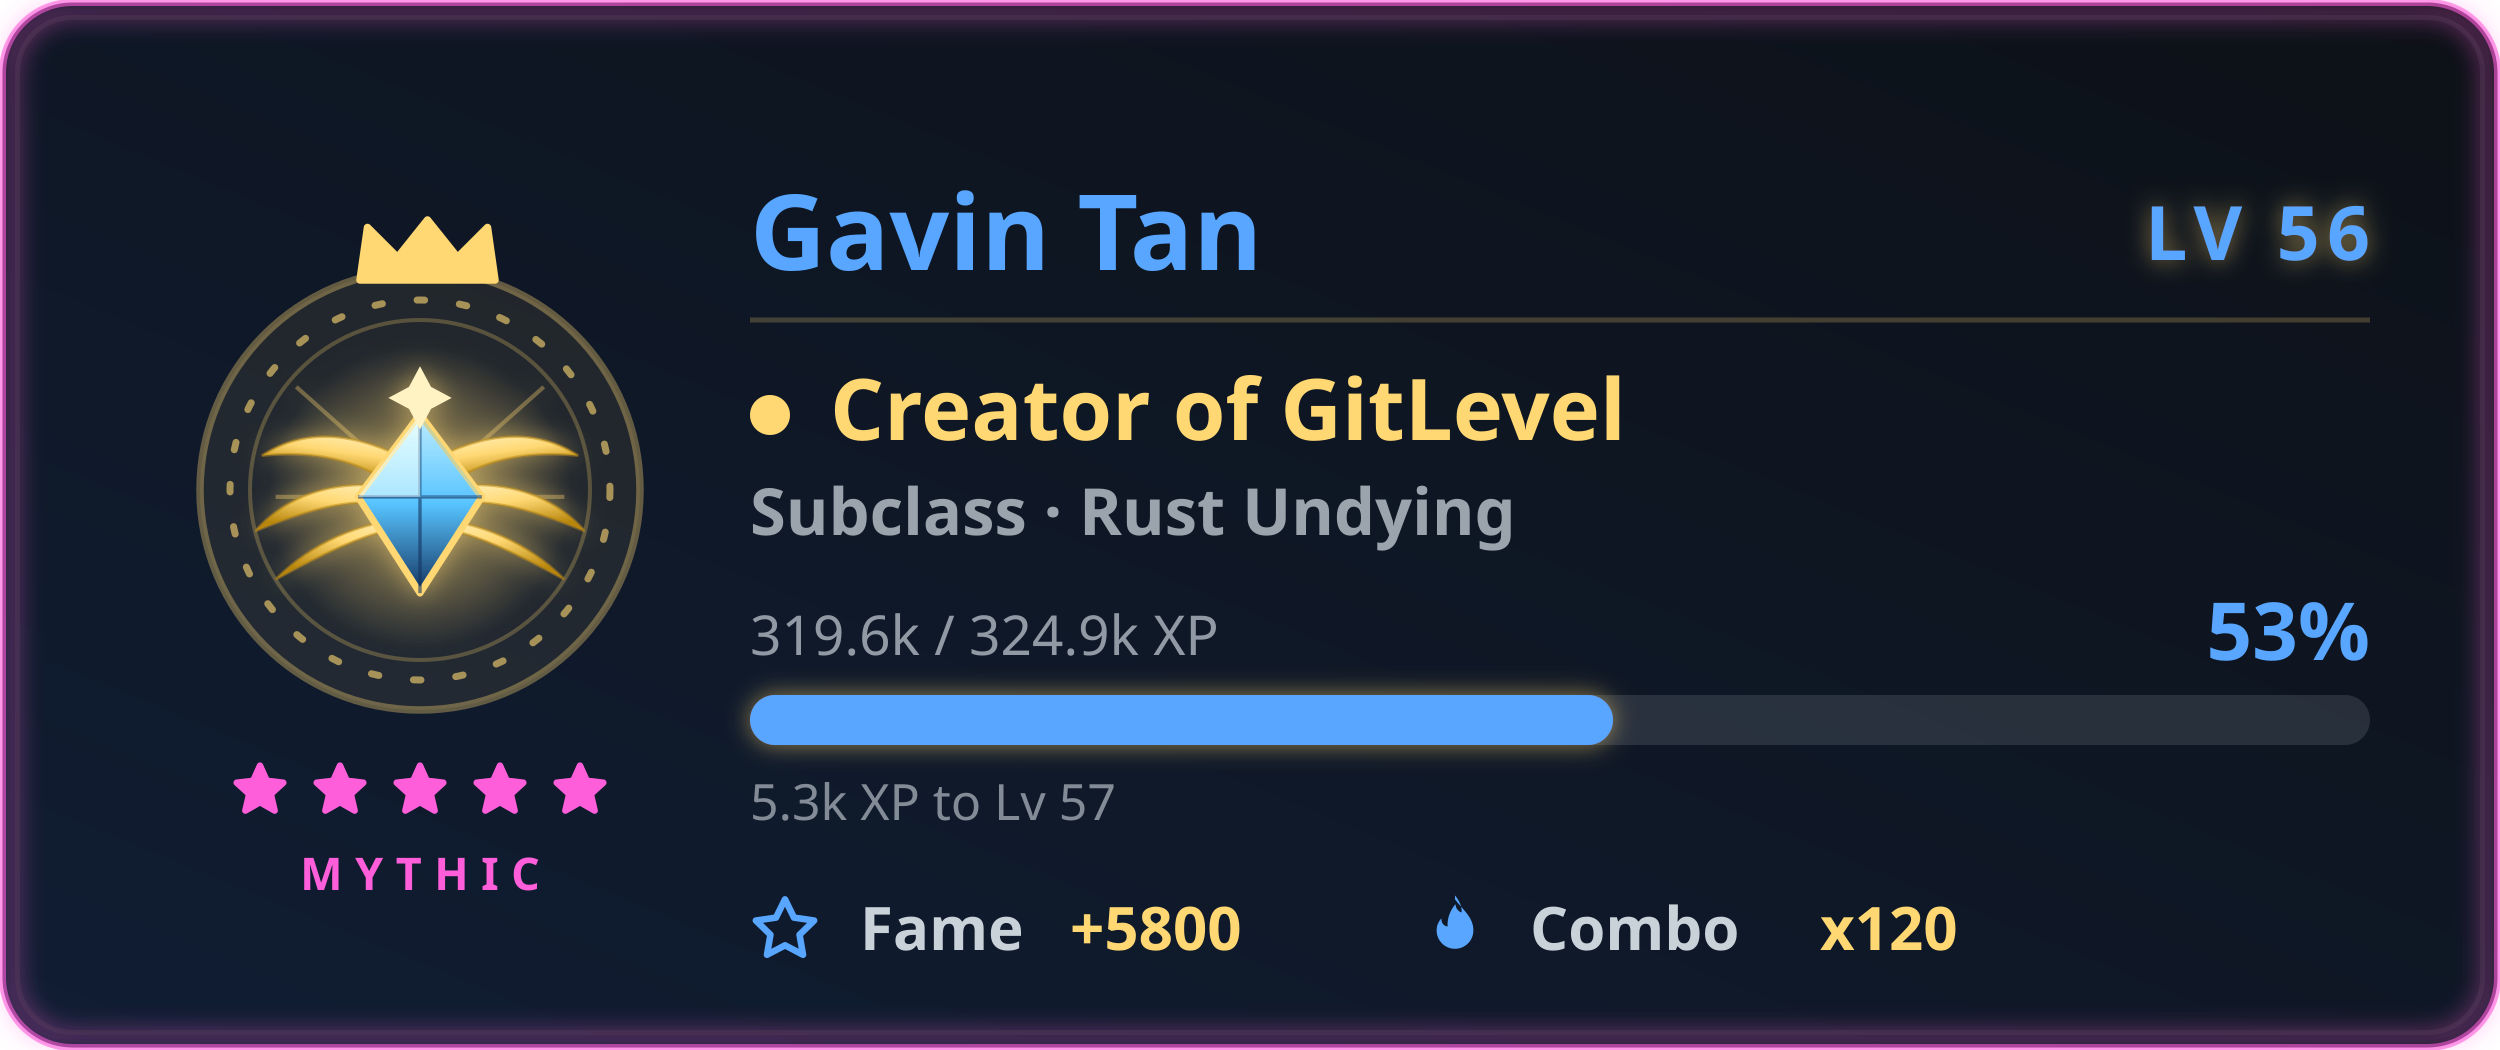
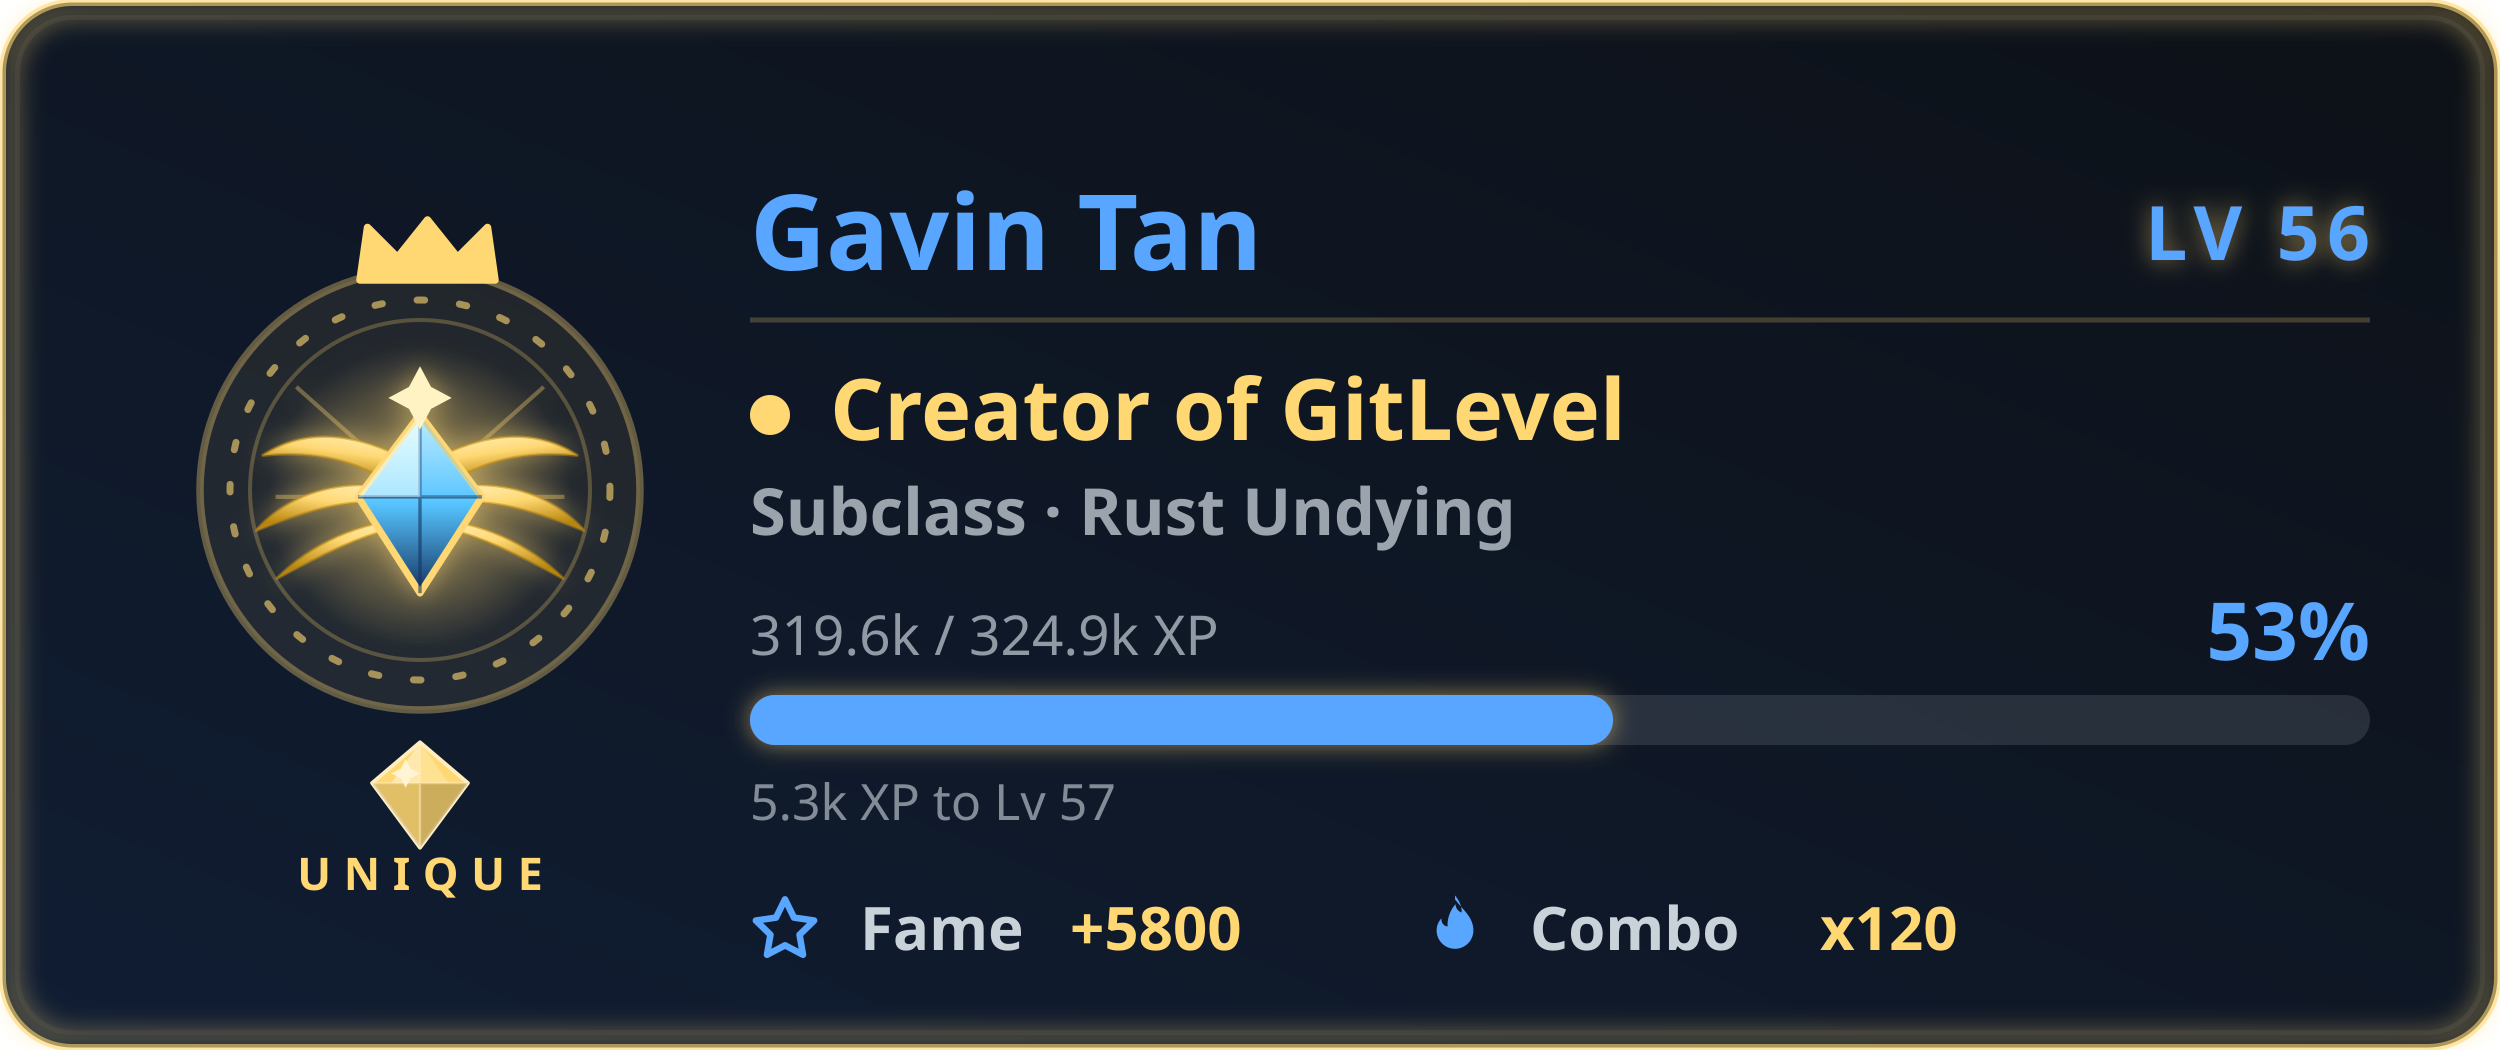
<svg xmlns="http://www.w3.org/2000/svg" width="500" height="210" viewBox="0 0 500 210" role="img" aria-labelledby="card-title-a11y card-desc-a11y">
  <style>
text { font-family: 'Segoe UI', Ubuntu, 'Helvetica Neue', sans-serif; }
.title { font-size: 18px; font-weight: 600; fill: #58a6ff; }
.title-icon { fill: #58a6ff; }
.icon { fill: #58a6ff; }


.gl-name { font-size: 21px; font-weight: 700; fill: #58a6ff; }
.gl-lvl { font-size: 15px; font-weight: 800; letter-spacing: 1.5px; fill: #58a6ff; }
.gl-class { font-size: 17px; font-weight: 700; fill: #ffd873; }
.gl-sub { font-size: 13px; font-weight: 600; fill: #c9d1d9; opacity: 0.75; }
.gl-meta { font-size: 11px; fill: #c9d1d9; opacity: 0.7; }
.gl-pct { font-size: 16px; font-weight: 800; fill: #58a6ff; }
.gl-chip-label { font-size: 12px; font-weight: 600; fill: #c9d1d9; }
.gl-chip-value { font-size: 12px; font-weight: 800; fill: #ffd873; }
.gl-hint { font-size: 10px; fill: #c9d1d9; opacity: 0.62; }
- .gl-rarity { font-size: 9px; font-weight: 700; letter-spacing: 2.5px; fill: #ff5edb; }
+ .gl-rarity { font-size: 9px; font-weight: 700; letter-spacing: 2.5px; fill: #ffd873; }

</style>
  <defs>
    <linearGradient id="card-bg" x1="0" y1="0" x2="1" y2="1" gradientTransform="rotate(90, 0.5, 0.5)">
      <stop offset="0.0%" stop-color="#0d1117" />
      <stop offset="100.0%" stop-color="#101d33" />
    </linearGradient>
    <filter id="card-glow" x="-50%" y="-50%" width="200%" height="200%">
      <feGaussianBlur in="SourceGraphic" stdDeviation="3" result="blur" />
      <feFlood flood-color="#58a6ff" flood-opacity="0.55" result="tint" />
      <feComposite in="tint" in2="blur" operator="in" result="softGlow" />
      <feMerge>
        <feMergeNode in="softGlow" />
        <feMergeNode in="SourceGraphic" />
      </feMerge>
    </filter>
    <filter id="gl-glow" x="-60%" y="-60%" width="220%" height="220%">
      <feGaussianBlur in="SourceGraphic" stdDeviation="2.4" result="b" />
      <feFlood flood-color="#ffd873" flood-opacity="0.55" result="t" />
      <feComposite in="t" in2="b" operator="in" result="g" />
      <feMerge>
        <feMergeNode in="g" />
        <feMergeNode in="SourceGraphic" />
      </feMerge>
    </filter>
    <filter id="gl-rarity" x="-20%" y="-20%" width="140%" height="140%">
      <feGaussianBlur stdDeviation="2.4" />
    </filter>
  </defs>
-   <rect x="0.5" y="0.5" width="499" height="209" rx="14" fill="url(#card-bg)" stroke="#ff5edb" stroke-width="1.4" stroke-opacity="0.6" />
+   <rect x="0.5" y="0.5" width="499" height="209" rx="14" fill="url(#card-bg)" stroke="#ffd873" stroke-width="1.4" stroke-opacity="0.6" />
  <rect x="3.5" y="3.5" width="493" height="203" rx="11" fill="none" stroke="#30363d" stroke-opacity="0.4" />
-   <rect x="2" y="2" width="496" height="206" rx="13" fill="none" stroke="#ff5edb" stroke-width="3.5" stroke-opacity="0.4" filter="url(#gl-rarity)" />
+   <rect x="2" y="2" width="496" height="206" rx="13" fill="none" stroke="#ffd873" stroke-width="3.5" stroke-opacity="0.4" filter="url(#gl-rarity)" />
  <g class="fade">
    <g class="">
      <circle cx="84" cy="98" r="44" fill="#ffd873" fill-opacity="0.08" stroke="#ffd873" stroke-opacity="0.35" stroke-width="1.5" />
      <g class="">
        <circle cx="84" cy="98" r="38" fill="none" stroke="#ffd873" stroke-opacity="0.6" stroke-width="1.4" stroke-dasharray="1.5 7" stroke-linecap="round" />
        <circle cx="84" cy="98" r="34" fill="none" stroke="#ffd873" stroke-opacity="0.25" stroke-width="0.8" />
      </g>
      <g class="" filter="url(#gl-glow)">
        <svg class="" x="51" y="65" width="66" height="66" viewBox="0 0 48 48" aria-hidden="true">
          <defs>
            <radialGradient id="crGlow" cx="0.5" cy="0.5" r="0.5">
              <stop offset="0" stop-color="#ffd873" stop-opacity="0.5" />
              <stop offset="1" stop-color="#ffd873" stop-opacity="0" />
            </radialGradient>
            <linearGradient id="crWing" x1="0" y1="0" x2="0.55" y2="1">
              <stop offset="0" stop-color="#fff3c4" />
              <stop offset="0.5" stop-color="#ffd873" />
              <stop offset="1" stop-color="#b8860b" />
            </linearGradient>
            <linearGradient id="crGem" x1="0" y1="0" x2="0" y2="1">
              <stop offset="0" stop-color="#eaffff" />
              <stop offset="0.5" stop-color="#57c4ff" />
              <stop offset="1" stop-color="#14335f" />
            </linearGradient>
          </defs>
          <circle cx="24" cy="25" r="22" fill="url(#crGlow)" />
          <g stroke="#ffd873" stroke-width="0.6" stroke-opacity="0.35">
            <path d="M24 25 L6 9 M24 25 L42 9 M24 25 L3 25 M24 25 L45 25" />
          </g>
          <g fill="url(#crWing)" stroke="#b8860b" stroke-width="0.4" stroke-opacity="0.5">
            <path d="M25 20 Q 38 13 47 19 Q 37 18 30 22 Z" />
            <path d="M25 24 Q 40 21 48 30 Q 36 25 30 26 Z" />
            <path d="M25 28 Q 37 29 45 37 Q 34 31 29 30 Z" />
            <g transform="translate(48,0) scale(-1,1)">
              <path d="M25 20 Q 38 13 47 19 Q 37 18 30 22 Z" />
              <path d="M25 24 Q 40 21 48 30 Q 36 25 30 26 Z" />
              <path d="M25 28 Q 37 29 45 37 Q 34 31 29 30 Z" />
            </g>
          </g>
          <path d="M24 13 L33 25 L24 39 L15 25 Z" fill="url(#crGem)" stroke="#ffd873" stroke-width="1" stroke-linejoin="round" />
          <path d="M24 13 L24 39 M15 25 L33 25" stroke="#14335f" stroke-width="0.5" stroke-opacity="0.6" />
          <path d="M24 13 L15 25 L24 25 Z" fill="#eaffff" opacity="0.55" />
          <path d="M24 13 L33 25 L24 25 Z" fill="#57c4ff" opacity="0.3" />
          <path d="M24 6 l1.6 3 l3 1.6 l-3 1.6 l-1.6 3 l-1.6 -3 l-3 -1.6 l3 -1.6 Z" fill="#fff3c4" />
        </svg>
      </g>
      <g transform="translate(69, 42.5) scale(1.5)">
        <path d="M2 9 L3 2 L7 6 L11 1 L15 6 L19 2 L20 9 Z" fill="#ffd873" stroke="#ffd873" stroke-width="1" stroke-linejoin="round" />
      </g>
    </g>
    <g>
-       <g class="" transform="translate(45.5, 151.5) scale(0.5416667)" fill="#ff5edb" stroke="#ff5edb" stroke-width="2.4" stroke-linejoin="round" stroke-linecap="round" opacity="1">
-         <path d="M12 3 L14.5 8.6 L20.6 9.3 L16 13.5 L17.4 19.6 L12 16.5 L6.6 19.6 L8 13.5 L3.4 9.3 L9.5 8.6 Z" />
-       </g>
-       <g class="" transform="translate(61.5, 151.5) scale(0.5416667)" fill="#ff5edb" stroke="#ff5edb" stroke-width="2.4" stroke-linejoin="round" stroke-linecap="round" opacity="1">
-         <path d="M12 3 L14.5 8.6 L20.6 9.3 L16 13.5 L17.4 19.6 L12 16.5 L6.6 19.6 L8 13.5 L3.4 9.3 L9.5 8.6 Z" />
-       </g>
-       <g class="" transform="translate(77.5, 151.5) scale(0.5416667)" fill="#ff5edb" stroke="#ff5edb" stroke-width="2.4" stroke-linejoin="round" stroke-linecap="round" opacity="1">
-         <path d="M12 3 L14.5 8.6 L20.6 9.3 L16 13.5 L17.4 19.6 L12 16.5 L6.6 19.6 L8 13.5 L3.4 9.3 L9.5 8.6 Z" />
-       </g>
-       <g class="" transform="translate(93.5, 151.5) scale(0.5416667)" fill="#ff5edb" stroke="#ff5edb" stroke-width="2.4" stroke-linejoin="round" stroke-linecap="round" opacity="1">
-         <path d="M12 3 L14.5 8.6 L20.6 9.3 L16 13.5 L17.4 19.6 L12 16.5 L6.6 19.6 L8 13.5 L3.4 9.3 L9.5 8.6 Z" />
-       </g>
-       <g class="" transform="translate(109.5, 151.5) scale(0.5416667)" fill="#ff5edb" stroke="#ff5edb" stroke-width="2.4" stroke-linejoin="round" stroke-linecap="round" opacity="1">
-         <path d="M12 3 L14.5 8.6 L20.6 9.3 L16 13.5 L17.4 19.6 L12 16.5 L6.6 19.6 L8 13.5 L3.4 9.3 L9.5 8.6 Z" />
+       <g class="" transform="translate(72.5, 147.5) scale(0.9583333)" opacity="1">
+         <path d="M12 1 L22 9.5 L12 23 L2 9.5 Z" fill="#ffd873" stroke="#ffedc0" stroke-width="0.8" stroke-linejoin="round" />
+         <path d="M12 1 L6 9.5 L12 9.5 Z" fill="#ffedc0" opacity="0.75" />
+         <path d="M12 1 L18 9.5 L12 9.5 Z" fill="#ffedc0" opacity="0.4" />
+         <path d="M2 9.5 L12 23 L12 9.5 Z" fill="#998245" opacity="0.3" />
+         <path d="M22 9.5 L12 23 L12 9.5 Z" fill="#998245" opacity="0.5" />
+         <path d="M12 1 V23 M2 9.5 H22" stroke="#ffedc0" stroke-width="0.5" stroke-opacity="0.5" />
+         <path d="M9 4.5 l1 2 l2 1 l-2 1 l-1 2 l-1 -2 l-2 -1 l2 -1 Z" fill="#fff7dd" opacity="0.85" />
      </g>
    </g>
-     <text class="gl-rarity" x="84" y="178" text-anchor="middle">MYTHIC</text>
+     <text class="gl-rarity" x="84" y="178" text-anchor="middle">UNIQUE</text>
  </g>
  <g class="fade" style="animation-delay:.15s">
    <text class="gl-name" x="150" y="54">Gavin Tan</text>
    <text class="gl-lvl glow-pulse" x="474" y="52" text-anchor="end" filter="url(#gl-glow)">LV 56</text>
    <line x1="150" y1="64" x2="474" y2="64" stroke="#ffd873" stroke-opacity="0.22" stroke-width="1" />
    <circle cx="154" cy="83" r="4" fill="#ffd873" />
    <text class="gl-class" x="166" y="88">Creator of GitLevel</text>
    <text class="gl-sub" x="150" y="107">Subclass · Rust Undying</text>
    <text class="gl-meta" x="150" y="131">319.6k / 324.9k XP</text>
    <text class="gl-pct " x="474" y="132" text-anchor="end">53%</text>
    <rect x="150" y="139" width="324" height="10" rx="5" fill="#c9d1d9" fill-opacity="0.14" />
    <rect class="xp-fill " x="150" y="139" width="172.609" height="10" rx="5" fill="#58a6ff" filter="url(#gl-glow)" />
    <text class="gl-hint" x="150" y="164">5.3k XP to Lv 57</text>
    <g transform="translate(150, 190)">
      <svg class="icon" x="0" y="-11" width="14" height="14" viewBox="0 0 16 16" aria-hidden="true">
        <path fill-rule="evenodd" d="M8 .25a.75.75 0 0 1 .673.418l1.882 3.815 4.21.612a.75.75 0 0 1 .416 1.279l-3.046 2.97.719 4.192a.75.75 0 0 1-1.088.791L8 12.347l-3.766 1.98a.75.75 0 0 1-1.088-.79l.72-4.194L.818 6.374a.75.75 0 0 1 .416-1.28l4.21-.611L7.327.668A.75.75 0 0 1 8 .25zm0 2.445L6.615 5.5a.75.75 0 0 1-.564.41l-3.097.45 2.24 2.184a.75.75 0 0 1 .216.664l-.528 3.084 2.769-1.456a.75.75 0 0 1 .698 0l2.77 1.456-.53-3.084a.75.75 0 0 1 .216-.664l2.24-2.183-3.096-.45a.75.75 0 0 1-.564-.41L8 2.694v.001z" />
      </svg>
      <text class="gl-chip-label" x="22" y="0">Fame</text>
      <text class="gl-chip-value" x="64" y="0">+5800</text>
    </g>
    <g transform="translate(284, 190)">
      <svg class="icon" x="0" y="-11" width="14" height="14" viewBox="0 0 16 16" aria-hidden="true">
        <path fill-rule="evenodd" d="M8 1c1.7 2.3 4.2 4 4.2 7.1a4.2 4.2 0 0 1-8.4 0c0-1.1.4-2 1.1-2.8-.1 1 .5 1.8 1.4 1.9-.1-1.9.6-3.7 1.8-5.1.1 1 .6 1.6 1.4 1.9.1-1.4-.5-2.7-1.5-3.9z" />
      </svg>
      <text class="gl-chip-label" x="22" y="0">Combo</text>
      <text class="gl-chip-value" x="80" y="0">x120</text>
    </g>
  </g>
</svg>
